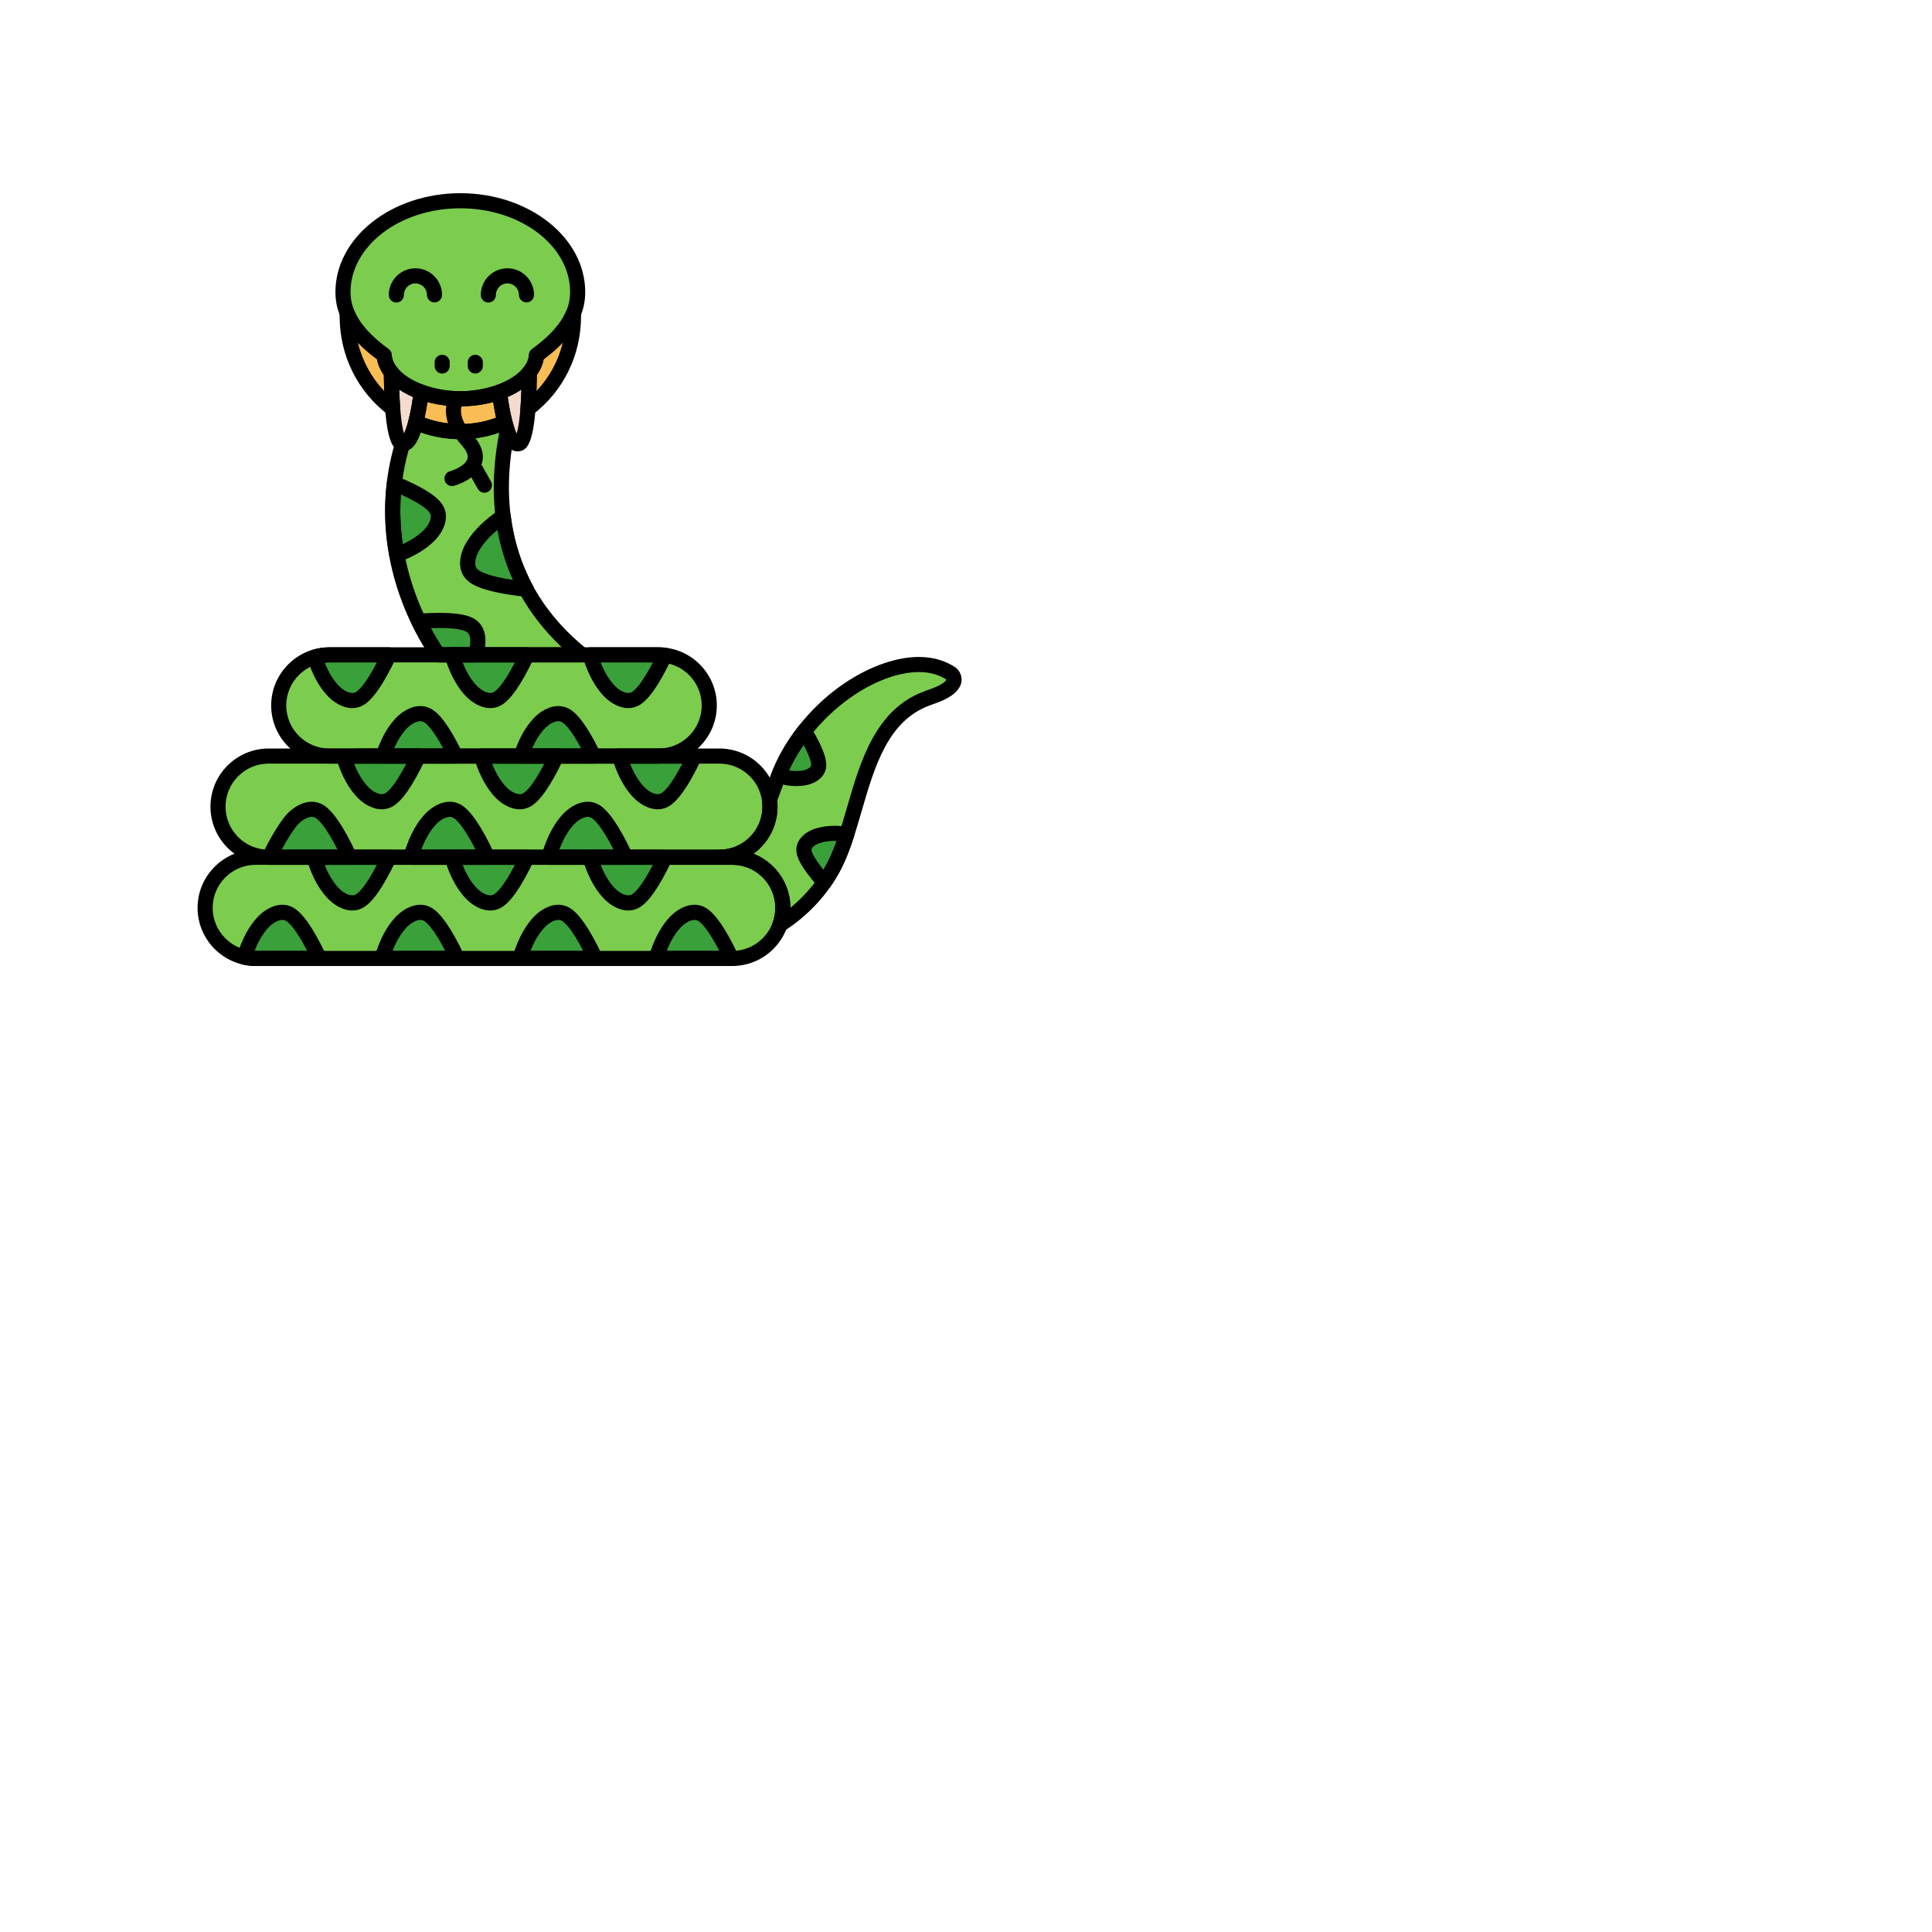
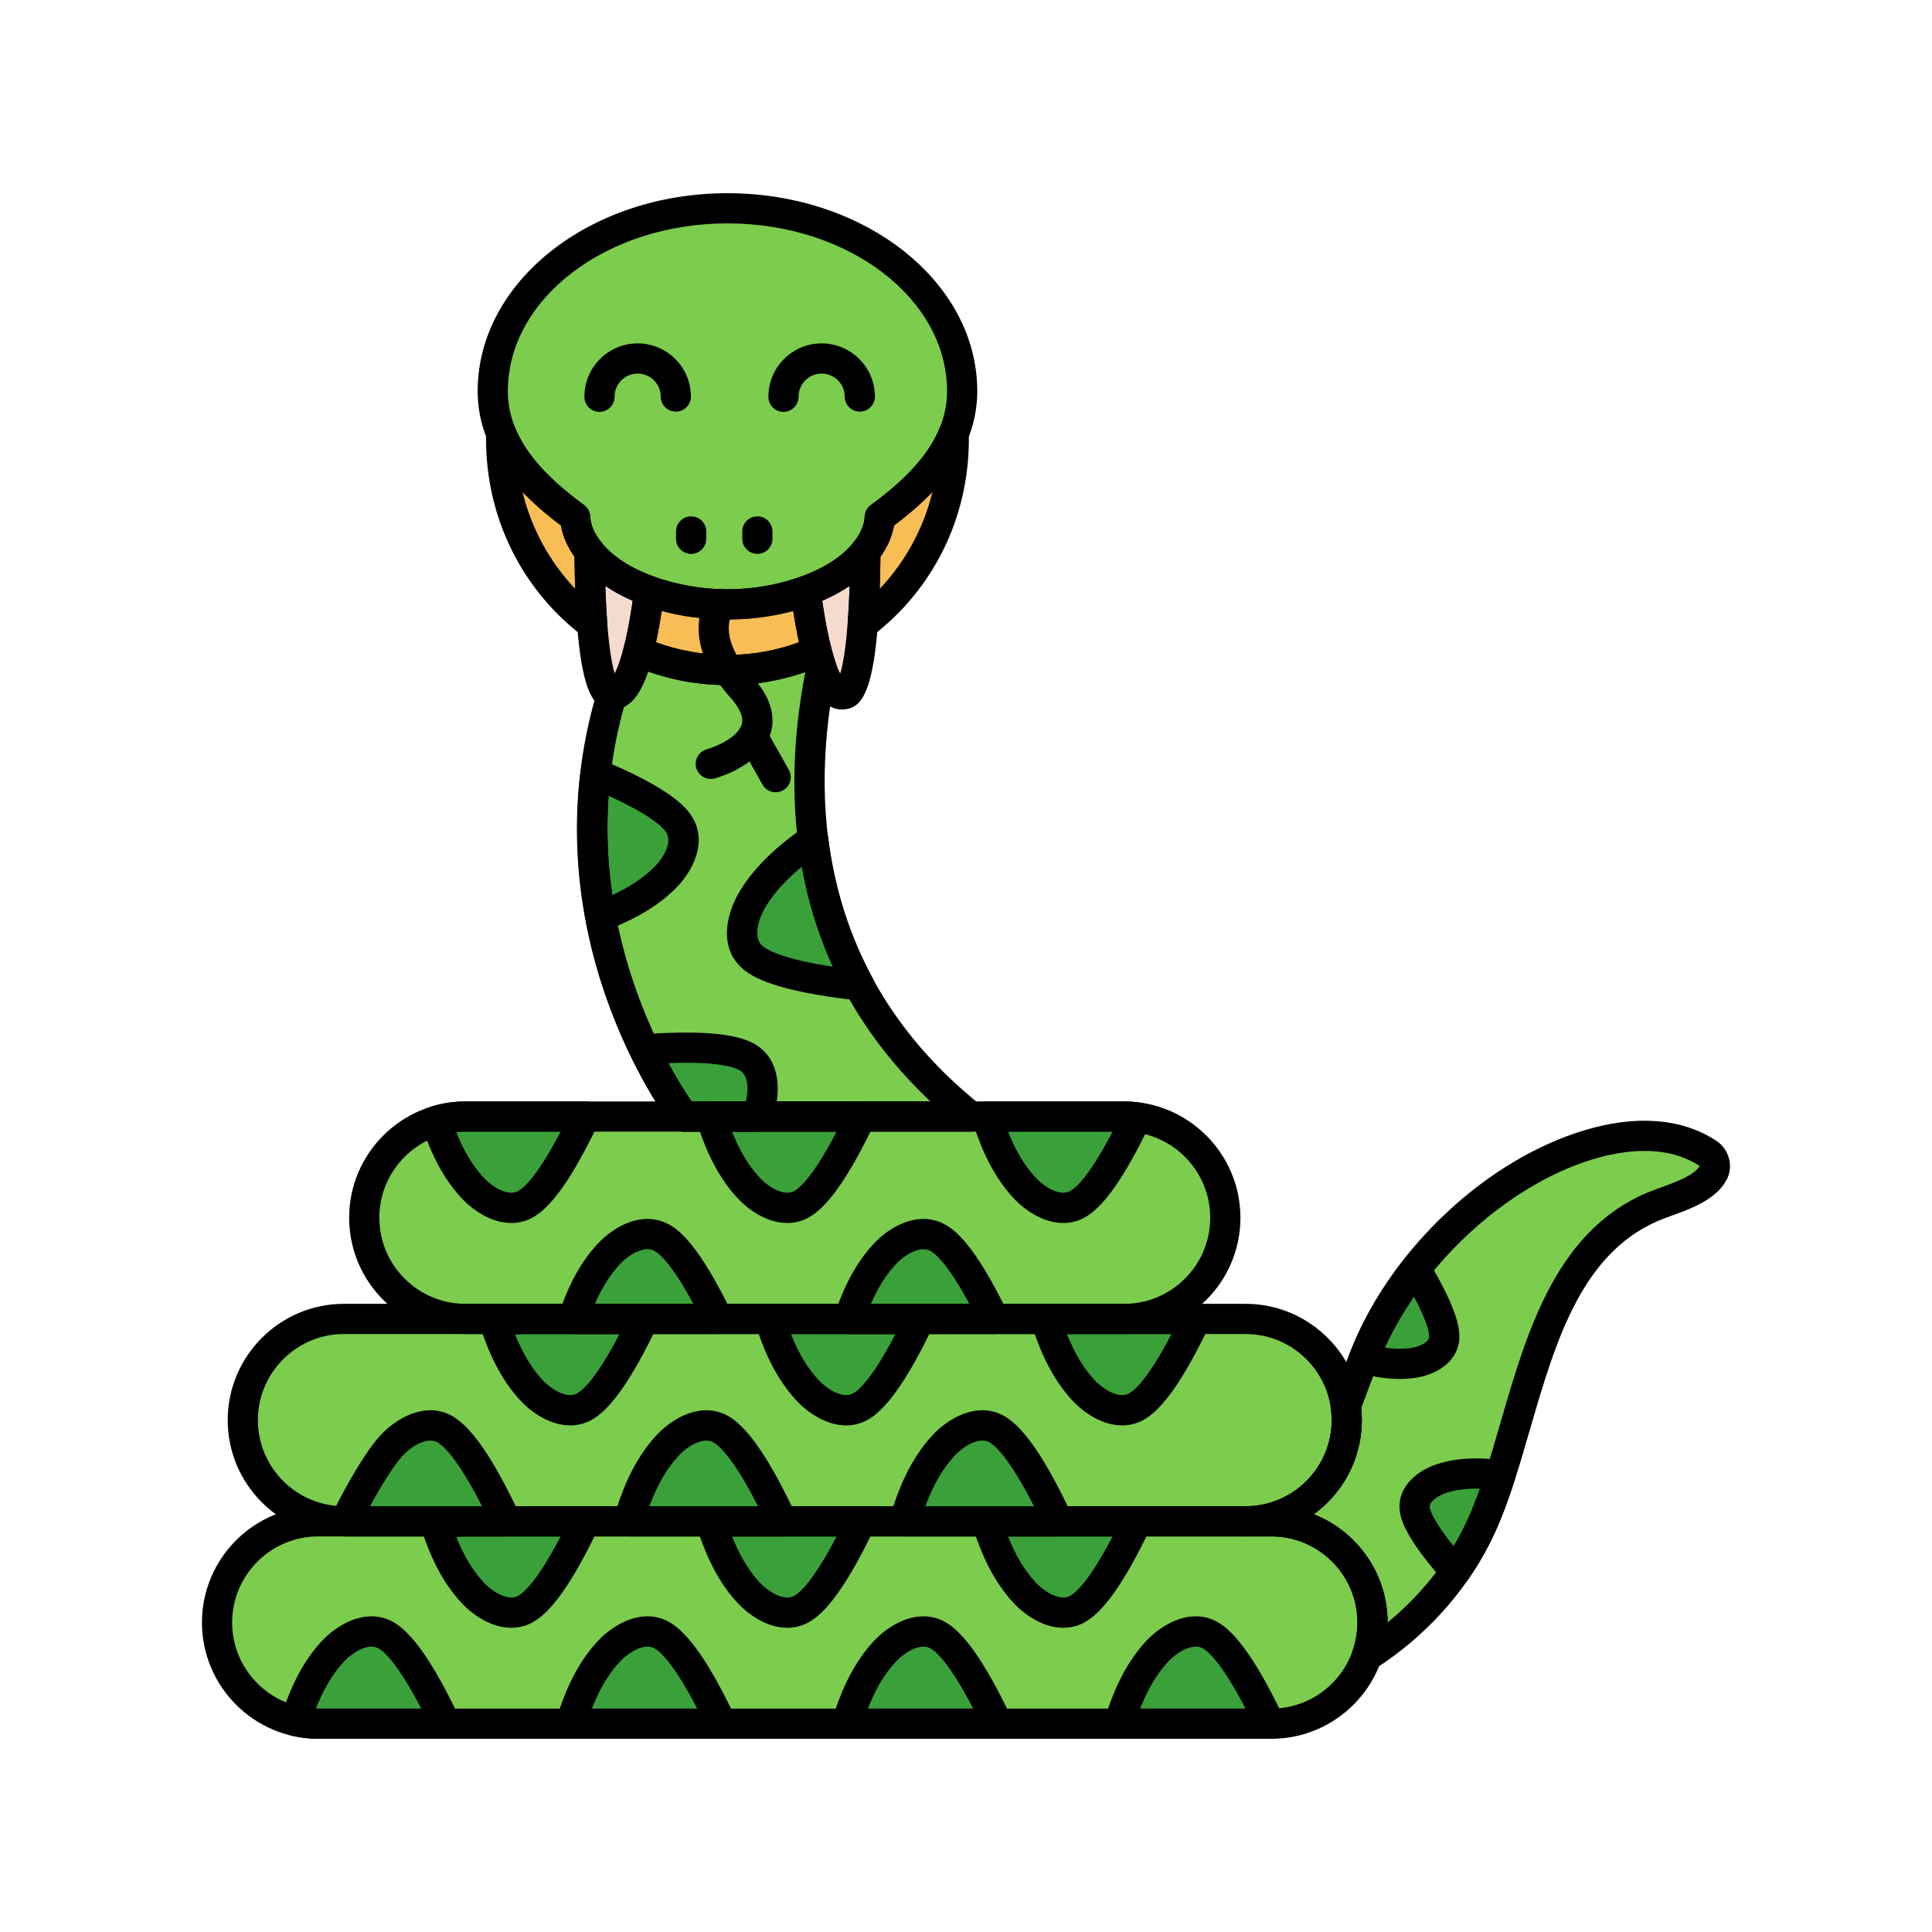
- <svg xmlns="http://www.w3.org/2000/svg" enable-background="new 0 0 512 512" height="100" viewBox="-64 -64 640 640" width="100">
+ <svg xmlns="http://www.w3.org/2000/svg" enable-background="new 0 0 512 512" height="100" viewBox="-32 -32 320 320" width="100">
  <path d="m174.305 219.978h-149.327c-9.219 0-16.761-7.543-16.761-16.761 0-9.219 7.543-16.761 16.761-16.761h149.327c9.219 0 16.761 7.543 16.761 16.761 0 9.218-7.543 16.761-16.761 16.761z" fill="#7ccc4e" />
  <path d="m178.571 253.5h-157.859c-9.219 0-16.761-7.543-16.761-16.761 0-9.219 7.543-16.761 16.761-16.761h157.86c9.219 0 16.761 7.543 16.761 16.761-.001 9.218-7.543 16.761-16.762 16.761z" fill="#7ccc4e" />
  <path d="m170.952 169.694c0-9.219-7.543-16.761-16.761-16.761h-109.1c-9.219 0-16.761 7.543-16.761 16.761 0 9.219 7.543 16.761 16.761 16.761h109.1c9.219 0 16.761-7.542 16.761-16.761z" fill="#7ccc4e" />
  <path d="m104.075 78.621c-.3-.856-.578-1.789-.831-2.772.004.015.007.031.011.046-4.499 1.969-9.45 3.067-14.652 3.083l-1.99-.046c-4.557-.23-8.9-1.291-12.887-3.036.004-.015.007-.031.011-.046-1.043 4.058-2.481 7.356-4.384 7.147-11.722 39.135 11.901 69.937 11.901 69.937h47.541c-28.925-23.217-28.851-54.26-24.72-74.313z" fill="#7ccc4e" />
  <path d="m127.365 32.777c0-16.722-17.404-30.277-38.874-30.277s-38.874 13.556-38.874 30.277c0 8.745 6.031 15.358 13.643 20.885.402 7.31 10.831 14.438 25.231 14.438s24.828-7.128 25.231-14.438c7.612-5.527 13.643-12.139 13.643-20.885z" fill="#7ccc4e" />
  <path d="m250.914 159.048c-15.36-10.107-45.832 7.425-56.415 32.483-1.282 3.034-2.39 6.263-3.607 9.416.102.744.173 1.498.173 2.269 0 9.219-7.542 16.761-16.761 16.761h1.266 3c9.219 0 16.761 7.542 16.761 16.761 0 1.971-.363 3.857-.995 5.618 7.63-4.903 14.032-11.71 18.147-19.799 8.804-17.308 8.959-47.273 30.539-55.188 3.221-1.181 7.373-2.473 8.771-5.173.569-1.097.154-2.468-.879-3.148z" fill="#7ccc4e" />
  <g fill="#3aa03a">
    <path d="m206.5 212.988c-2.15.76-4.356 2.503-4.191 4.778.184 2.544 3.476 6.831 6.737 10.509 1.271-1.824 2.427-3.73 3.439-5.717 1.563-3.073 2.852-6.55 4.038-10.228-3.403-.404-6.827-.472-10.023.658z" />
    <path d="m207.19 189.791c.286-2.543-2.183-7.385-4.724-11.608-3.214 4.086-5.952 8.579-7.966 13.349-.206.489-.403.989-.601 1.487 2.736.732 5.517 1.139 8.296.703 2.252-.355 4.74-1.665 4.995-3.931z" />
    <path d="m45.092 152.933c-1.686 0-3.314.258-4.852.726 1.331 4.057 3.11 7.909 5.981 11.025 2.225 2.416 5.785 4.347 8.703 2.84 3.215-1.66 6.964-8.275 9.963-14.591z" />
    <path d="m85.727 152.933c1.356 4.321 3.164 8.451 6.204 11.751 2.226 2.416 5.785 4.347 8.703 2.84 3.215-1.66 6.964-8.275 9.963-14.591z" />
    <path d="m154.191 152.933h-22.751c1.356 4.321 3.164 8.451 6.204 11.751 2.225 2.416 5.785 4.347 8.703 2.84 3.192-1.648 6.908-8.177 9.896-14.451-.674-.083-1.356-.14-2.052-.14z" />
    <path d="m54.843 186.455c-1.686 0-3.314.258-4.852.726 1.331 4.057 3.11 7.909 5.981 11.025 2.225 2.416 5.785 4.347 8.703 2.84 3.215-1.66 6.964-8.275 9.963-14.591z" />
    <path d="m95.479 186.455c1.356 4.321 3.164 8.451 6.204 11.751 2.225 2.416 5.785 4.347 8.703 2.84 3.215-1.66 6.964-8.275 9.963-14.591z" />
    <path d="m163.943 186.455h-22.752c1.356 4.321 3.164 8.451 6.204 11.751 2.225 2.416 5.785 4.347 8.703 2.84 3.192-1.648 6.908-8.177 9.896-14.451-.673-.083-1.355-.14-2.051-.14z" />
    <path d="m45.092 219.978c-1.686 0-3.314.258-4.852.726 1.331 4.057 3.11 7.909 5.981 11.025 2.225 2.416 5.785 4.347 8.703 2.84 3.215-1.66 6.964-8.275 9.963-14.591z" />
    <path d="m85.727 219.978c1.356 4.321 3.164 8.451 6.204 11.751 2.226 2.416 5.785 4.347 8.703 2.84 3.215-1.66 6.964-8.275 9.963-14.591z" />
    <path d="m154.191 219.978h-22.751c1.356 4.321 3.164 8.451 6.204 11.751 2.225 2.416 5.785 4.347 8.703 2.84 3.192-1.648 6.908-8.177 9.896-14.451-.674-.084-1.356-.14-2.052-.14z" />
    <path d="m41.514 204.628c-2.918-1.506-6.477.425-8.703 2.84-2.176 2.362-5.585 8.219-7.583 12.509h26.605c-3.055-6.535-6.975-13.621-10.319-15.349z" />
    <path d="m78.523 207.469c-3.218 3.493-5.055 7.914-6.435 12.509h25.457c-3.055-6.536-6.975-13.622-10.319-15.349-2.918-1.507-6.477.424-8.703 2.84z" />
    <path d="m124.235 207.469c-3.218 3.493-5.055 7.914-6.435 12.509h25.457c-3.055-6.536-6.975-13.622-10.319-15.349-2.918-1.507-6.477.424-8.703 2.84z" />
    <path d="m23.059 241.6c-2.971 3.225-4.768 7.24-6.114 11.454 1.213.282 2.471.445 3.767.445h21.084c-3.011-6.361-6.793-13.066-10.034-14.74-2.919-1.505-6.478.426-8.703 2.841z" />
    <path d="m68.771 241.6c-3.075 3.338-4.889 7.525-6.25 11.899h24.986c-3.011-6.361-6.793-13.066-10.034-14.74-2.917-1.505-6.476.426-8.702 2.841z" />
    <path d="m114.483 241.6c-3.075 3.338-4.889 7.525-6.25 11.899h24.986c-3.01-6.361-6.793-13.066-10.034-14.74-2.917-1.505-6.476.426-8.702 2.841z" />
    <path d="m178.323 253.5c-3.011-6.361-6.793-13.066-10.034-14.74-2.918-1.506-6.477.425-8.703 2.84-3.075 3.338-4.889 7.525-6.25 11.899h24.987z" />
    <path d="m68.771 175.775c-2.788 3.026-4.54 6.751-5.858 10.68h24.009c-2.906-5.976-6.414-11.954-9.448-13.521-2.918-1.506-6.477.425-8.703 2.841z" />
    <path d="m114.483 175.775c-2.788 3.026-4.54 6.751-5.858 10.68h24.009c-2.906-5.976-6.414-11.954-9.448-13.521-2.918-1.506-6.477.425-8.703 2.841z" />
    <path d="m93.345 152.933c.086-.219.182-.432.261-.654 1.118-3.162 1.15-7.247-1.632-9.043-2.947-1.903-10.295-1.932-17.249-1.442 3.409 7.056 6.53 11.139 6.53 11.139z" />
    <path d="m66.64 96.131c-1.013 8.563-.505 16.542.818 23.65 3.921-1.494 7.609-3.402 10.554-6.274 2.402-2.341 4.238-5.991 2.538-8.832-1.715-2.867-7.762-5.976-13.91-8.544z" />
    <path d="m110.352 131.219c-4.358-8.031-6.677-16.282-7.657-24.216-3.883 2.695-7.402 5.75-9.838 9.592-1.971 3.109-2.975 7.4-.36 9.83 2.692 2.502 10.344 3.949 17.855 4.794z" />
  </g>
  <path d="m65.645 59.359c.083 10.292.764 23.231 3.66 23.64 3.483.492 5.421-10.761 6.232-17.073-4.361-1.587-7.781-3.914-9.892-6.567z" fill="#f4dbce" />
  <path d="m101.445 65.926c.811 6.312 2.75 17.565 6.232 17.073 2.896-.409 3.578-13.348 3.66-23.64-2.11 2.653-5.53 4.98-9.892 6.567z" fill="#f4dbce" />
  <path d="m65.645 59.359c-1.43-1.799-2.277-3.739-2.385-5.696-5.411-3.928-10.009-8.41-12.224-13.811-.009.298-.029.59-.029.892 0 12.549 5.927 23.686 15.081 30.658-.293-3.844-.411-8.132-.443-12.043z" fill="#f9bd55" />
  <path d="m101.445 65.926c-3.718 1.352-8.102 2.175-12.953 2.175s-9.235-.823-12.953-2.175c-.364 2.832-.956 6.654-1.811 9.969 4.531 1.983 9.521 3.086 14.765 3.086 5.243 0 10.233-1.102 14.765-3.086-.858-3.315-1.45-7.137-1.813-9.969z" fill="#f9bd55" />
  <path d="m125.946 39.851c-2.215 5.401-6.813 9.883-12.224 13.811-.108 1.958-.955 3.898-2.385 5.696-.031 3.912-.15 8.2-.443 12.043 9.154-6.972 15.081-18.109 15.081-30.658 0-.301-.021-.594-.029-.892z" fill="#f9bd55" />
  <path d="m174.305 222.478h-149.327c-10.621 0-19.261-8.641-19.261-19.261 0-10.621 8.641-19.262 19.261-19.262h149.327c10.621 0 19.261 8.641 19.261 19.262 0 10.62-8.641 19.261-19.261 19.261zm-149.327-33.523c-7.864 0-14.261 6.397-14.261 14.262 0 7.863 6.397 14.261 14.261 14.261h149.327c7.864 0 14.261-6.397 14.261-14.261s-6.397-14.262-14.261-14.262z" />
  <path d="m178.571 256h-157.86c-10.621 0-19.261-8.641-19.261-19.261 0-10.621 8.64-19.262 19.261-19.262h157.86c10.621 0 19.261 8.641 19.261 19.261.001 10.621-8.64 19.262-19.261 19.262zm-157.86-33.522c-7.863 0-14.261 6.397-14.261 14.261s6.397 14.262 14.261 14.262h157.86c7.864 0 14.261-6.397 14.261-14.261s-6.397-14.262-14.261-14.262z" />
  <path d="m154.191 188.955h-109.1c-10.621 0-19.261-8.641-19.261-19.261 0-10.621 8.641-19.262 19.261-19.262h109.1c10.621 0 19.261 8.641 19.261 19.262.001 10.62-8.64 19.261-19.261 19.261zm-109.1-33.522c-7.864 0-14.261 6.397-14.261 14.262 0 7.863 6.397 14.261 14.261 14.261h109.1c7.864 0 14.261-6.397 14.261-14.261s-6.397-14.262-14.261-14.262z" />
  <path d="m128.795 155.433h-47.54c-.777 0-1.511-.361-1.984-.979-.996-1.299-24.263-32.275-12.312-72.176.307-1.022 1.221-1.723 2.259-1.778.3-.332 1.135-1.526 2.098-5.273.343-1.335 1.7-2.146 3.036-1.801.294.074.563.198.8.36 3.685 1.555 7.581 2.445 11.588 2.647l1.922.045c4.567-.015 9.062-.939 13.301-2.749.204-.124.429-.22.672-.281 1.335-.335 2.687.443 3.03 1.777.241.937.499 1.801.769 2.568.15.428.181.888.089 1.332-4.252 20.64-3.569 49.86 23.836 71.857.827.664 1.146 1.777.793 2.778s-1.296 1.673-2.357 1.673zm-46.252-5h39.569c-23.868-22.505-24.715-50.57-20.724-71.122-4.101 1.426-8.385 2.153-12.777 2.167l-2.056-.048c-3.872-.194-7.614-.934-11.193-2.201-.76 2.242-1.999 4.851-4.009 5.855-9.23 33.057 7.5 59.966 11.19 65.349z" />
  <path d="m85.726 97.02c-1.097 0-2.104-.729-2.409-1.838-.367-1.331.416-2.707 1.747-3.073 1.293-.363 5.146-1.903 5.792-4.119.429-1.472-.797-3.251-1.901-4.485-7.029-7.857-5.471-13.812-3.917-16.663.661-1.213 2.178-1.66 3.392-.999 1.212.661 1.659 2.18.998 3.392-2.043 3.749.642 8.017 3.254 10.937 2.84 3.175 3.839 6.282 2.97 9.236-1.548 5.261-8.476 7.307-9.26 7.522-.223.06-.446.09-.666.09z" />
  <path d="m88.491 70.601c-14.118 0-26.101-6.878-27.588-15.569-6.17-4.609-13.786-11.78-13.786-22.254 0-18.074 18.561-32.778 41.374-32.778s41.374 14.704 41.374 32.777c0 10.475-7.616 17.645-13.786 22.254-1.487 8.692-13.47 15.57-27.588 15.57zm0-65.601c-20.056 0-36.374 12.461-36.374 27.777 0 6.62 4.007 12.614 12.612 18.861.609.442.986 1.135 1.027 1.886.392 7.117 12.296 12.076 22.735 12.076s22.343-4.959 22.734-12.076c.041-.751.418-1.443 1.027-1.886 8.604-6.247 12.612-12.24 12.612-18.861.001-15.316-16.316-27.777-36.373-27.777z" />
  <path d="m69.531 85.516c-.191 0-.383-.014-.576-.041-2.837-.401-5.623-2.746-5.81-26.096-.008-1.067.661-2.021 1.667-2.378 1.004-.354 2.126-.033 2.79.802 1.859 2.337 4.98 4.388 8.79 5.773 1.099.4 1.774 1.508 1.625 2.668-1.974 15.372-4.916 17.615-5.883 18.352-.795.606-1.685.92-2.603.92zm-1.274-20.458c.29 8.866 1.038 12.816 1.565 14.539.829-1.632 1.99-5.267 2.974-12.072-1.655-.719-3.175-1.546-4.539-2.467z" />
  <path d="m66.088 73.901c-.537 0-1.071-.173-1.515-.511-10.21-7.776-16.066-19.676-16.066-32.647 0-.229.009-.455.019-.68l.011-.286c.035-1.18.891-2.175 2.052-2.386 1.162-.212 2.312.42 2.76 1.512 1.759 4.287 5.481 8.453 11.379 12.735.609.442.986 1.135 1.027 1.886.077 1.395.698 2.834 1.846 4.278.347.437.539.978.543 1.536.037 4.568.183 8.563.435 11.872.075.982-.434 1.916-1.298 2.387-.373.204-.784.304-1.193.304zm-11.549-24.454c1.465 6.043 4.455 11.563 8.732 16.079-.058-1.675-.097-3.452-.118-5.324-1.173-1.655-1.936-3.412-2.246-5.17-2.466-1.85-4.585-3.708-6.368-5.585z" />
  <path d="m88.491 81.48c-5.466 0-10.771-1.108-15.768-3.296-1.124-.492-1.725-1.727-1.418-2.915.841-3.257 1.417-7.052 1.752-9.662.097-.753.53-1.422 1.179-1.816.648-.396 1.442-.473 2.155-.215 3.692 1.344 7.763 2.024 12.099 2.024 4.335 0 8.406-.681 12.099-2.024.712-.258 1.506-.182 2.155.215.649.395 1.083 1.063 1.179 1.816.335 2.608.911 6.402 1.753 9.662.307 1.188-.294 2.423-1.418 2.915-4.996 2.188-10.3 3.296-15.767 3.296zm-11.838-7.101c3.79 1.396 7.763 2.102 11.838 2.102 4.076 0 8.049-.706 11.838-2.102-.381-1.757-.696-3.55-.947-5.18-3.425.931-7.075 1.401-10.891 1.401s-7.466-.47-10.891-1.401c-.251 1.63-.566 3.423-.947 5.18z" />
  <path d="m110.894 73.901c-.409 0-.82-.101-1.194-.304-.865-.471-1.374-1.405-1.298-2.387.252-3.308.399-7.302.436-11.872.004-.559.196-1.1.543-1.537 1.147-1.442 1.768-2.881 1.845-4.277.041-.751.418-1.443 1.027-1.886 5.898-4.281 9.621-8.447 11.38-12.736.448-1.092 1.596-1.722 2.76-1.511 1.161.211 2.017 1.206 2.052 2.386l.011.286c.01.225.019.45.019.68 0 12.972-5.856 24.871-16.066 32.647-.445.339-.979.511-1.515.511zm2.935-13.699c-.021 1.872-.06 3.649-.118 5.323 4.277-4.515 7.267-10.035 8.732-16.079-1.784 1.878-3.902 3.735-6.369 5.586-.31 1.758-1.072 3.516-2.245 5.17z" />
  <path d="m107.451 85.516c-.917 0-1.808-.313-2.603-.92-.967-.736-3.908-2.979-5.883-18.352-.149-1.159.526-2.268 1.625-2.668 3.809-1.386 6.931-3.437 8.791-5.774.665-.834 1.787-1.153 2.79-.8 1.006.355 1.675 1.31 1.667 2.377-.188 23.35-2.973 25.694-5.811 26.096-.193.027-.385.041-.576.041zm-3.265-17.992c.985 6.807 2.146 10.44 2.975 12.072.527-1.723 1.275-5.674 1.565-14.539-1.365.922-2.885 1.749-4.54 2.467z" />
  <path d="m96.477 99.224c-.872 0-1.719-.456-2.179-1.27l-3.811-6.738c-.68-1.202-.256-2.727.946-3.406 1.2-.683 2.727-.257 3.407.945l3.811 6.738c.68 1.202.256 2.727-.946 3.406-.389.221-.811.325-1.228.325z" />
  <path d="m97.768 36.22c-1.377 0-2.496-1.114-2.5-2.492-.016-4.864 3.929-8.834 8.793-8.851h.027c4.853 0 8.808 3.938 8.824 8.794.004 1.381-1.111 2.503-2.492 2.508-.002 0-.005 0-.008 0-1.377 0-2.496-1.114-2.5-2.492-.007-2.103-1.721-3.81-3.823-3.81-.004 0-.008 0-.012 0-2.107.007-3.816 1.728-3.81 3.835.004 1.381-1.111 2.503-2.492 2.508-.002 0-.004 0-.007 0z" />
  <path d="m67.293 36.22c-1.377 0-2.496-1.114-2.5-2.492-.016-4.864 3.929-8.834 8.794-8.851h.027c4.853 0 8.808 3.938 8.823 8.794.004 1.381-1.111 2.503-2.492 2.508-.002 0-.005 0-.008 0-1.377 0-2.496-1.114-2.5-2.492-.007-2.103-1.721-3.81-3.823-3.81-.004 0-.008 0-.012 0-2.107.007-3.817 1.728-3.81 3.835.004 1.381-1.111 2.503-2.492 2.508-.002 0-.005 0-.007 0z" />
  <path d="m93.445 59.742c-1.381 0-2.5-1.119-2.5-2.5v-1.219c0-1.381 1.119-2.5 2.5-2.5s2.5 1.119 2.5 2.5v1.219c0 1.381-1.119 2.5-2.5 2.5z" />
  <path d="m82.474 59.742c-1.381 0-2.5-1.119-2.5-2.5v-1.219c0-1.381 1.119-2.5 2.5-2.5s2.5 1.119 2.5 2.5v1.219c0 1.381-1.119 2.5-2.5 2.5z" />
  <path d="m194.337 244.857c-.553 0-1.104-.183-1.558-.544-.838-.667-1.158-1.794-.795-2.802.562-1.566.848-3.172.848-4.772 0-7.864-6.397-14.262-14.261-14.262h-4.267c-1.381 0-2.5-1.119-2.5-2.5s1.119-2.5 2.5-2.5c7.864 0 14.261-6.397 14.261-14.261 0-.569-.048-1.183-.15-1.93-.057-.419-.007-.846.145-1.24.432-1.118.85-2.245 1.266-3.37.75-2.025 1.525-4.118 2.371-6.118 6.88-16.292 22.211-30.488 38.15-35.325 8.65-2.624 16.236-2.027 21.941 1.726 2.105 1.386 2.863 4.191 1.726 6.388-1.729 3.338-5.924 4.852-9.295 6.067l-.835.303c-13.769 5.05-18.191 20.289-22.467 35.027-2.003 6.903-3.896 13.425-6.704 18.947-4.224 8.304-10.802 15.485-19.024 20.77-.414.266-.883.396-1.352.396zm-8.733-26.05c7.149 2.814 12.225 9.787 12.229 17.924 5.228-4.286 9.468-9.496 12.423-15.307 2.595-5.102 4.423-11.402 6.359-18.073 4.408-15.19 9.403-32.407 25.547-38.327l.859-.312c2.375-.856 5.611-2.024 6.508-3.582-5.587-3.669-12.726-2.632-17.73-1.11-14.369 4.36-28.76 17.719-34.996 32.485-.801 1.896-1.523 3.846-2.288 5.909-.352.949-.704 1.9-1.064 2.846.078.706.115 1.34.115 1.958 0 6.401-3.141 12.085-7.962 15.589zm63.947-57.654h.01z" />
  <path d="m209.045 230.774c-.713 0-1.395-.305-1.871-.842-6.337-7.147-7.235-10.265-7.36-11.987-.272-3.775 2.981-6.3 5.851-7.313 3.954-1.399 8.036-1.155 11.151-.784.742.088 1.406.504 1.81 1.133s.504 1.406.275 2.117c-1.419 4.399-2.75 7.766-4.189 10.594-1.033 2.029-2.249 4.053-3.616 6.013-.438.629-1.14 1.021-1.905 1.066-.048.002-.097.003-.146.003zm3.448-16.212c-1.7 0-3.486.191-5.159.783v.001c-1.448.512-2.583 1.517-2.531 2.24.024.332.339 2.032 3.972 6.512.532-.887 1.027-1.78 1.482-2.674.977-1.92 1.909-4.142 2.872-6.854-.212-.006-.423-.008-.636-.008zm-5.993-1.574h.01z" />
  <path d="m199.831 196.401c-2.004 0-4.151-.318-6.578-.968-.689-.185-1.268-.655-1.588-1.293-.32-.639-.353-1.383-.088-2.047l.1-.251c.171-.432.343-.863.522-1.285 2.036-4.822 4.83-9.506 8.303-13.921.508-.646 1.3-.999 2.121-.949.82.052 1.562.502 1.986 1.206 4.945 8.221 5.26 11.457 5.067 13.177v.001c-.424 3.762-4.086 5.647-7.092 6.119-.897.141-1.81.211-2.753.211zm-2.458-5.196c1.636.247 3.083.259 4.435.046 1.517-.238 2.817-1.019 2.898-1.74.036-.324.037-1.977-2.511-6.755-1.894 2.74-3.508 5.567-4.822 8.449zm9.817-1.414h.01z" />
  <path d="m52.687 170.569c-3.212 0-6.301-2.016-8.306-4.192-2.754-2.989-4.826-6.783-6.517-11.938-.209-.639-.153-1.335.157-1.932s.847-1.043 1.49-1.239c1.818-.554 3.696-.835 5.581-.835h19.794c.857 0 1.655.439 2.113 1.164s.513 1.634.145 2.408c-4.242 8.935-7.864 14.084-11.074 15.741-1.115.575-2.257.823-3.383.823zm-9.118-15.053c1.253 3.127 2.707 5.54 4.489 7.474 1.633 1.773 4.121 3.144 5.717 2.313.861-.444 3.142-2.286 7.081-9.87h-15.765c-.508 0-1.016.027-1.522.083z" />
  <path d="m98.398 170.569c-3.212 0-6.3-2.016-8.305-4.192-3.761-4.081-5.654-9.2-6.751-12.696-.238-.759-.101-1.586.37-2.228s1.219-1.021 2.015-1.021h24.87c.857 0 1.655.439 2.113 1.164s.513 1.634.145 2.408c-4.242 8.935-7.865 14.084-11.074 15.741-1.114.576-2.256.824-3.383.824zm-9.144-15.136c1.263 3.192 2.707 5.593 4.517 7.557 1.633 1.773 4.12 3.141 5.717 2.313.862-.444 3.142-2.286 7.081-9.87z" />
  <path d="m144.111 170.569c-3.212 0-6.301-2.016-8.306-4.192-3.762-4.083-5.654-9.201-6.75-12.696-.238-.759-.101-1.586.37-2.228s1.219-1.021 2.015-1.021h22.751c.726 0 1.498.053 2.36.16.797.099 1.498.575 1.883 1.279.386.704.41 1.551.065 2.276-4.213 8.847-7.813 13.948-11.005 15.598-1.115.576-2.256.824-3.383.824zm-9.145-15.136c1.263 3.191 2.706 5.592 4.517 7.557 1.633 1.773 4.121 3.144 5.717 2.313.859-.443 3.14-2.283 7.081-9.87z" />
  <path d="m62.438 204.092c-3.211 0-6.3-2.016-8.305-4.192-2.754-2.989-4.826-6.783-6.517-11.938-.209-.639-.153-1.335.157-1.932s.847-1.043 1.49-1.239c1.818-.554 3.696-.835 5.581-.835h19.794c.857 0 1.655.439 2.113 1.164s.513 1.634.145 2.408c-4.242 8.936-7.865 14.084-11.075 15.74-1.115.576-2.257.824-3.383.824zm-9.117-15.054c1.253 3.127 2.707 5.54 4.489 7.474 1.633 1.773 4.121 3.136 5.716 2.313.862-.445 3.142-2.286 7.082-9.87h-15.765c-.508 0-1.016.027-1.522.083z" />
  <path d="m108.15 204.092c-3.211 0-6.3-2.016-8.305-4.192-3.761-4.081-5.654-9.2-6.751-12.696-.238-.759-.101-1.586.37-2.228s1.219-1.021 2.015-1.021h24.87c.857 0 1.655.439 2.113 1.164s.513 1.634.145 2.408c-4.242 8.936-7.865 14.084-11.075 15.74-1.114.577-2.256.825-3.382.825zm-9.144-15.137c1.263 3.192 2.707 5.593 4.517 7.557 1.634 1.774 4.121 3.135 5.717 2.313.862-.445 3.142-2.286 7.082-9.87z" />
  <path d="m153.862 204.092c-3.211 0-6.3-2.016-8.305-4.192-3.762-4.083-5.654-9.201-6.75-12.696-.238-.759-.101-1.586.37-2.228s1.219-1.021 2.015-1.021h22.751c.731 0 1.479.051 2.357.158.798.099 1.5.574 1.886 1.278.386.705.411 1.553.065 2.278-4.213 8.848-7.813 13.949-11.006 15.598-1.114.577-2.256.825-3.383.825zm-9.144-15.137c1.263 3.191 2.706 5.592 4.517 7.557 1.633 1.774 4.119 3.135 5.717 2.313.86-.444 3.14-2.283 7.081-9.87z" />
  <path d="m52.686 237.614c-3.211 0-6.3-2.016-8.305-4.192-2.754-2.989-4.826-6.783-6.517-11.938-.209-.639-.153-1.335.157-1.932s.847-1.043 1.49-1.239c1.818-.554 3.696-.835 5.581-.835h19.794c.857 0 1.655.439 2.113 1.164s.513 1.634.145 2.408c-4.242 8.934-7.864 14.082-11.074 15.74-1.115.576-2.258.824-3.384.824zm-9.117-15.053c1.253 3.127 2.707 5.54 4.489 7.474 1.633 1.773 4.119 3.133 5.717 2.313.862-.445 3.142-2.286 7.081-9.87h-15.765c-.508 0-1.016.027-1.522.083z" />
  <path d="m98.398 237.614c-3.211 0-6.3-2.016-8.305-4.192-3.761-4.081-5.654-9.2-6.751-12.696-.238-.759-.101-1.586.37-2.228s1.219-1.021 2.015-1.021h24.87c.857 0 1.655.439 2.113 1.164s.513 1.634.145 2.408c-4.242 8.934-7.864 14.082-11.074 15.74-1.114.577-2.257.825-3.383.825zm-9.144-15.136c1.263 3.192 2.707 5.593 4.517 7.557 1.633 1.773 4.12 3.133 5.717 2.313.862-.445 3.143-2.286 7.082-9.87z" />
  <path d="m144.11 237.614c-3.211 0-6.3-2.016-8.305-4.192-3.762-4.083-5.654-9.201-6.75-12.696-.238-.759-.101-1.586.37-2.228s1.219-1.021 2.015-1.021h22.751c.731 0 1.479.051 2.357.158.798.099 1.5.574 1.886 1.278.386.705.411 1.553.065 2.278-4.213 8.848-7.813 13.949-11.006 15.598-1.114.577-2.256.825-3.383.825zm-9.144-15.136c1.263 3.191 2.706 5.592 4.517 7.557 1.632 1.773 4.121 3.133 5.717 2.313.86-.444 3.14-2.283 7.081-9.87z" />
  <path d="m51.833 222.478h-26.605c-.854 0-1.649-.436-2.108-1.156-.459-.721-.519-1.625-.158-2.399 2.062-4.429 5.623-10.557 8.011-13.147 2.708-2.938 7.393-5.583 11.688-3.368l.001.001c3.299 1.704 7.041 7.105 11.437 16.512.362.774.303 1.68-.156 2.401-.46.719-1.255 1.156-2.11 1.156zm-22.547-5h18.551c-4.169-8.204-6.569-10.163-7.471-10.629-1.593-.82-4.083.541-5.717 2.314-1.327 1.44-3.483 4.822-5.363 8.315z" />
  <path d="m97.545 222.478h-25.457c-.791 0-1.534-.374-2.006-1.008-.472-.635-.616-1.455-.388-2.212 1.224-4.073 3.125-9.287 6.99-13.483 2.708-2.938 7.395-5.582 11.688-3.368 3.301 1.705 7.042 7.106 11.438 16.513.362.774.303 1.68-.156 2.401-.459.72-1.255 1.157-2.109 1.157zm-21.987-5h17.992c-4.169-8.205-6.569-10.163-7.471-10.629-1.593-.816-4.083.542-5.717 2.314-1.938 2.103-3.469 4.736-4.804 8.315z" />
  <path d="m143.257 222.478h-25.457c-.791 0-1.534-.374-2.006-1.008-.472-.635-.616-1.455-.388-2.212 1.224-4.073 3.125-9.287 6.991-13.483 2.708-2.938 7.393-5.583 11.688-3.368 3.3 1.705 7.042 7.106 11.438 16.513.362.774.303 1.68-.156 2.401-.46.72-1.255 1.157-2.11 1.157zm-21.987-5h17.992c-4.169-8.204-6.569-10.163-7.471-10.629-1.596-.82-4.083.541-5.717 2.314-1.937 2.103-3.469 4.736-4.804 8.315z" />
  <path d="m41.795 256h-21.084c-1.414 0-2.872-.172-4.331-.51-.68-.158-1.264-.593-1.609-1.2s-.42-1.331-.208-1.996c1.722-5.392 3.837-9.327 6.657-12.388 2.708-2.938 7.393-5.583 11.688-3.368 3.229 1.668 6.875 6.866 11.147 15.893.367.774.311 1.683-.147 2.406-.459.725-1.256 1.163-2.113 1.163zm-21.47-5.006c.129.004.258.006.386.006h17.062c-3.985-7.705-6.289-9.569-7.159-10.02-1.592-.823-4.083.541-5.717 2.314-1.814 1.97-3.296 4.457-4.572 7.7zm2.734-9.393h.01z" />
  <path d="m87.508 256h-24.987c-.795 0-1.542-.378-2.013-1.018-.471-.641-.61-1.466-.374-2.225 1.777-5.714 3.874-9.677 6.798-12.852 2.708-2.938 7.395-5.583 11.688-3.368 3.229 1.668 6.875 6.866 11.147 15.893.367.774.311 1.683-.147 2.406-.458.726-1.255 1.164-2.112 1.164zm-21.472-5h17.45c-3.985-7.705-6.289-9.569-7.159-10.02-1.591-.818-4.083.541-5.717 2.314-1.836 1.992-3.296 4.438-4.574 7.706z" />
  <path d="m133.22 256h-24.986c-.795 0-1.542-.378-2.013-1.018-.471-.641-.61-1.466-.374-2.225 1.103-3.547 3.008-8.736 6.798-12.852 2.708-2.938 7.394-5.584 11.688-3.368 3.23 1.668 6.876 6.866 11.147 15.893.367.774.311 1.683-.147 2.406-.459.726-1.256 1.164-2.113 1.164zm-21.472-5h17.45c-3.984-7.705-6.289-9.569-7.159-10.019-1.594-.822-4.083.54-5.717 2.313-1.836 1.993-3.296 4.438-4.574 7.706z" />
  <path d="m178.323 256h-24.986c-.795 0-1.542-.378-2.013-1.018-.471-.641-.61-1.466-.374-2.225 1.103-3.546 3.008-8.736 6.798-12.851 2.708-2.939 7.396-5.584 11.688-3.369 3.229 1.668 6.875 6.866 11.147 15.893.367.774.311 1.683-.147 2.406-.459.726-1.256 1.164-2.113 1.164zm-21.472-5h17.45c-3.985-7.705-6.289-9.569-7.159-10.02-1.593-.818-4.083.541-5.717 2.314-1.836 1.993-3.296 4.439-4.574 7.706z" />
  <path d="m86.922 188.955h-24.009c-.805 0-1.56-.387-2.03-1.04s-.596-1.493-.34-2.256c1.673-4.983 3.704-8.663 6.39-11.579 2.708-2.938 7.395-5.583 11.688-3.367 1.964 1.016 5.195 3.638 10.549 14.648.377.775.328 1.689-.129 2.42s-1.258 1.174-2.119 1.174zm-20.382-5h16.302c-3.605-6.711-5.71-8.384-6.515-8.8-1.594-.823-4.083.54-5.717 2.313-1.588 1.723-2.913 3.828-4.07 6.487z" />
  <path d="m132.634 188.955h-24.009c-.805 0-1.56-.387-2.03-1.04s-.596-1.492-.34-2.255c1.672-4.983 3.703-8.663 6.39-11.58 2.708-2.938 7.395-5.583 11.688-3.367 1.964 1.016 5.195 3.638 10.549 14.648.377.775.328 1.689-.129 2.42-.456.731-1.257 1.174-2.119 1.174zm-20.383-5h16.302c-3.605-6.711-5.711-8.384-6.515-8.8-1.594-.823-4.083.54-5.716 2.313-1.588 1.724-2.913 3.828-4.071 6.487z" />
  <path d="m93.345 155.433h-12.09c-.779 0-1.513-.363-1.986-.981-.133-.175-3.315-4.367-6.794-11.569-.361-.747-.328-1.624.088-2.342.416-.717 1.16-1.182 1.987-1.24 12.878-.907 16.887.612 18.781 1.835 4.128 2.665 3.999 8.118 2.633 11.978-.064.183-.136.358-.209.533l-.083.201c-.376.956-1.299 1.585-2.327 1.585zm-10.803-5h9.007c.497-2.065.348-4.271-.932-5.097-.796-.515-3.478-1.559-11.917-1.255 1.624 3.008 3.04 5.184 3.842 6.352z" />
  <path d="m67.459 122.28c-.423 0-.845-.107-1.223-.319-.646-.363-1.099-.994-1.234-1.723-1.514-8.13-1.798-16.34-.844-24.401.092-.778.545-1.469 1.222-1.865.677-.394 1.501-.451 2.224-.147 11.194 4.675 13.974 7.699 15.092 9.567 2.523 4.214-.005 9.047-2.938 11.905-2.841 2.77-6.466 4.936-11.409 6.819-.287.11-.589.164-.89.164zm1.343-22.48c-.395 5.453-.192 10.965.606 16.453 2.857-1.326 5.077-2.798 6.86-4.536 1.752-1.708 3.049-4.234 2.137-5.758-.468-.782-2.322-2.832-9.603-6.159z" />
  <path d="m110.353 133.719c-.093 0-.186-.005-.28-.016-13.682-1.539-17.554-3.845-19.277-5.446-3.851-3.578-2.434-9.239-.049-13 2.319-3.66 5.664-6.935 10.523-10.307.719-.501 1.647-.586 2.446-.229s1.353 1.106 1.46 1.976c1.035 8.371 3.515 16.221 7.373 23.329.444.818.396 1.816-.124 2.589-.467.695-1.247 1.104-2.072 1.104zm-9.499-22.206c-2.568 2.11-4.476 4.199-5.884 6.421-1.462 2.308-2.197 5.336-.771 6.661.727.675 3.27 2.233 11.824 3.536-2.382-5.239-4.113-10.802-5.169-16.618z" />
</svg>
